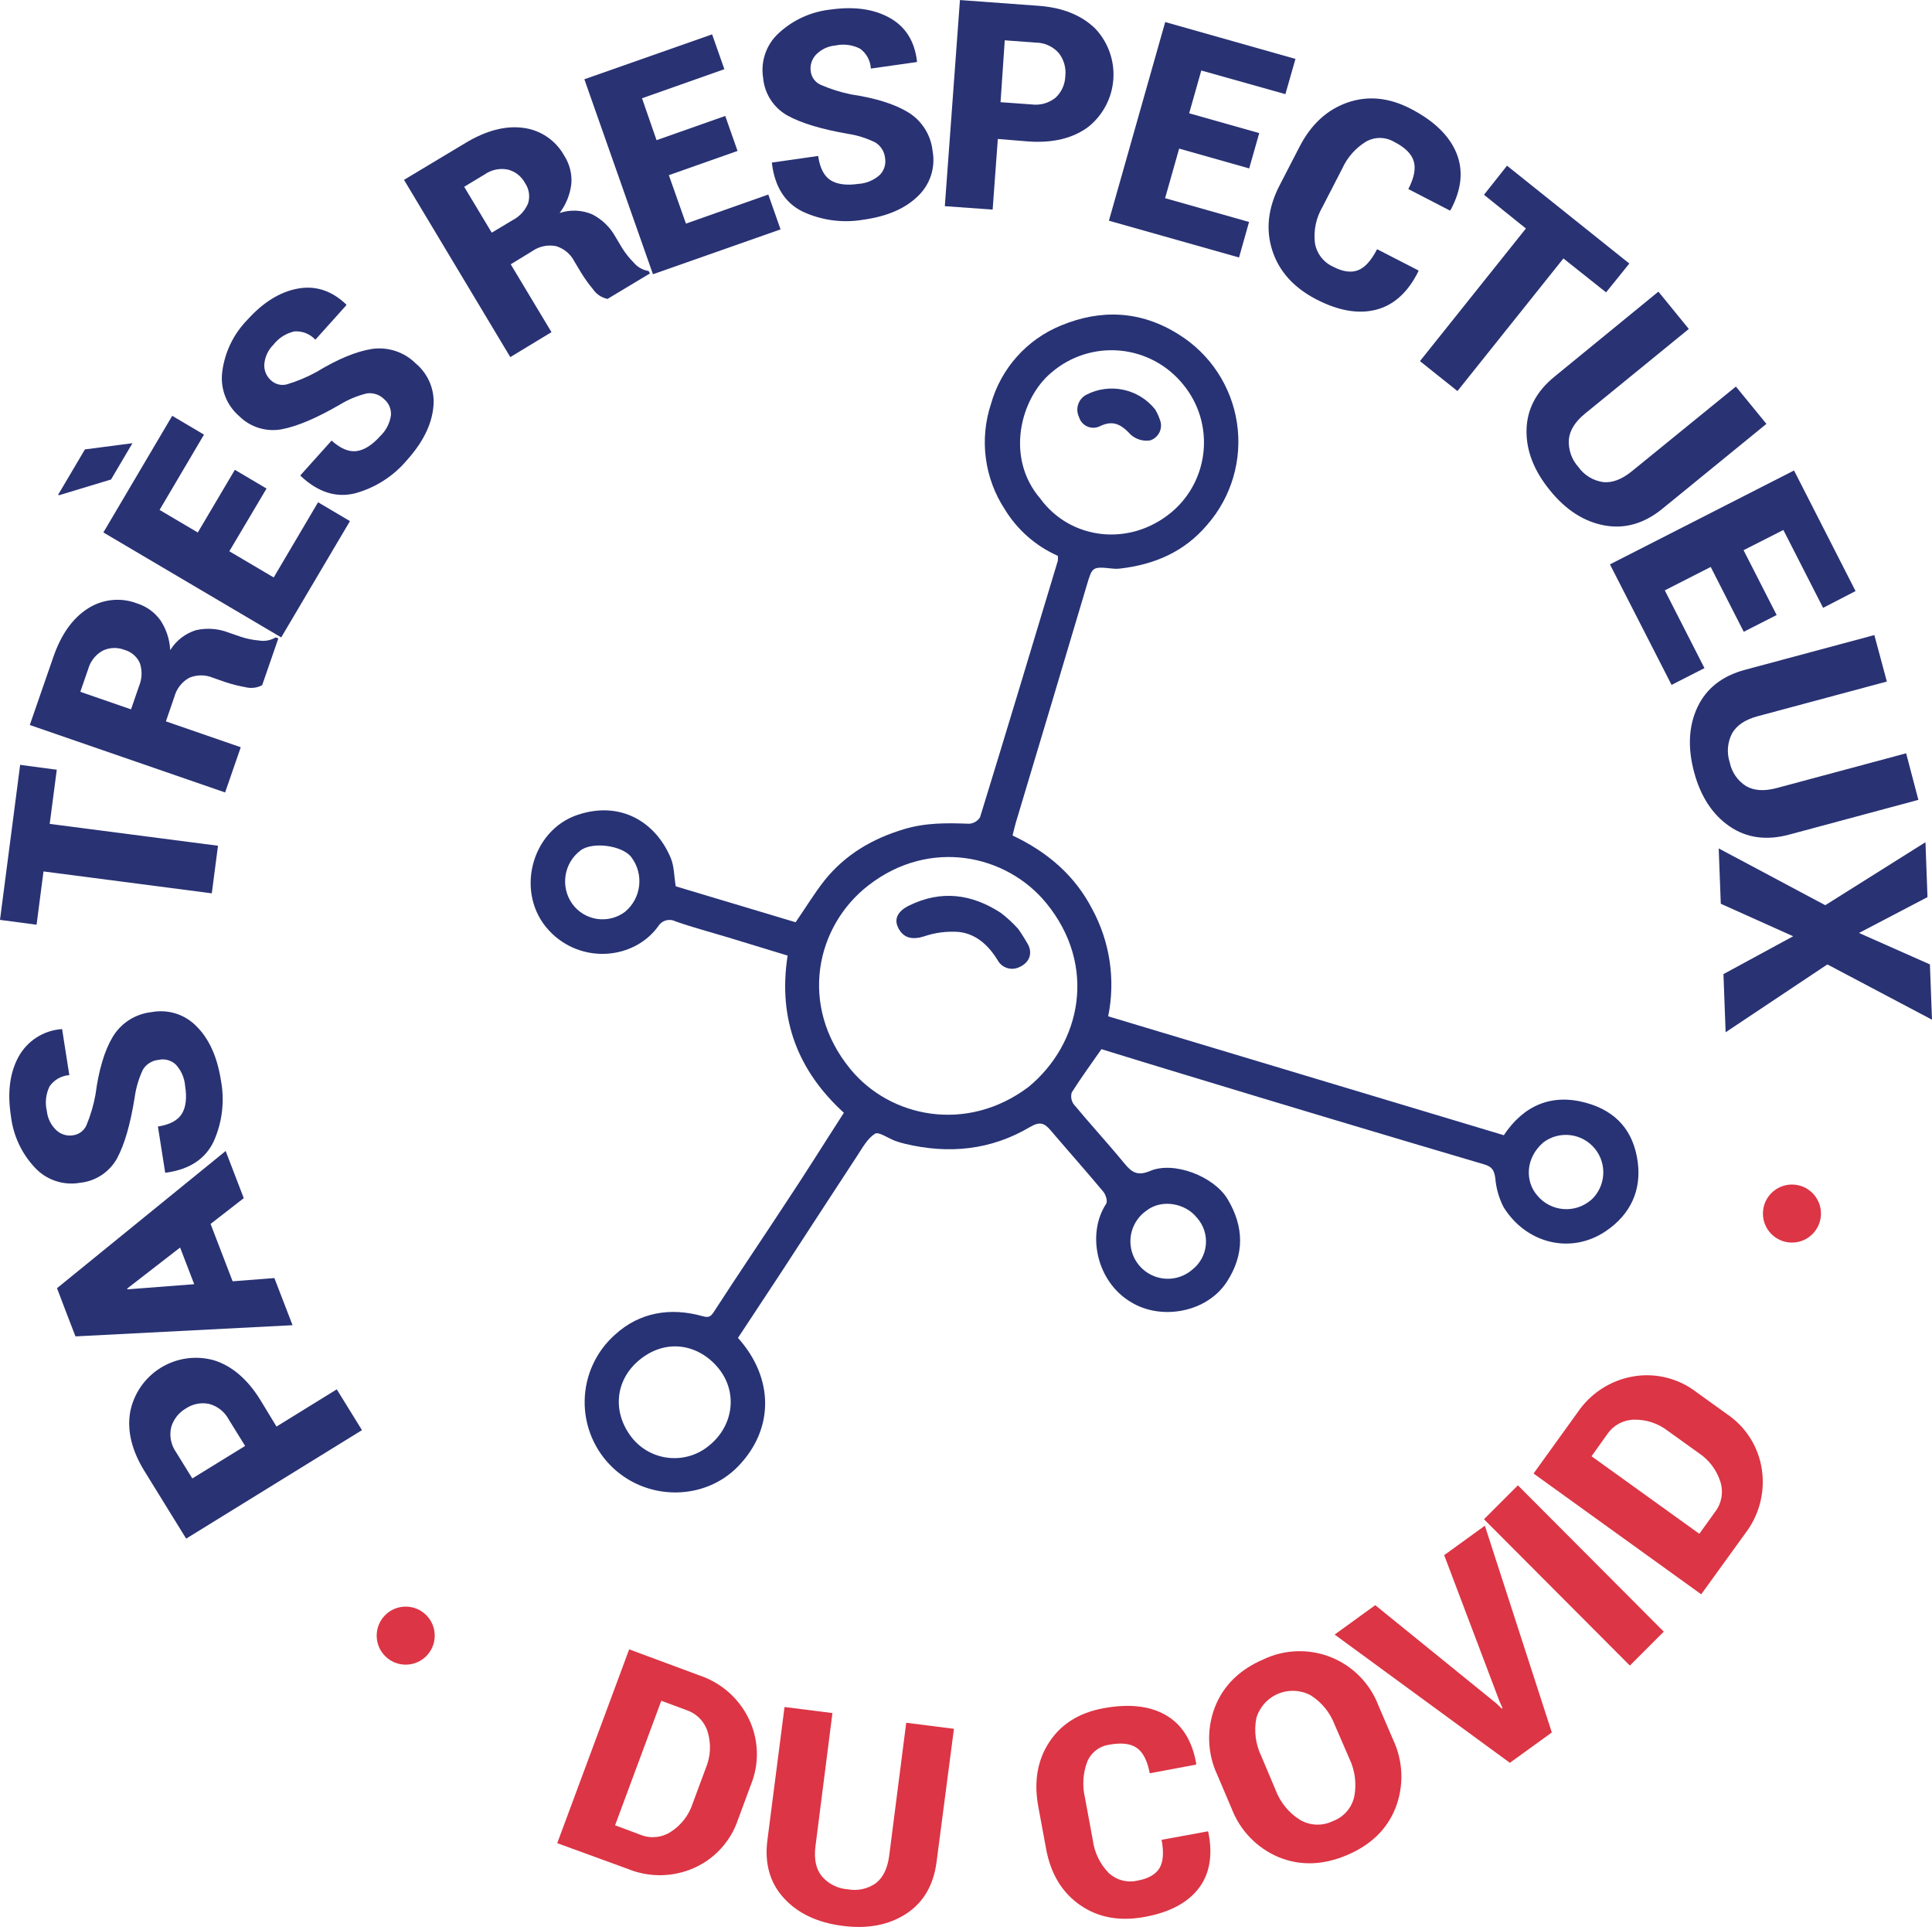
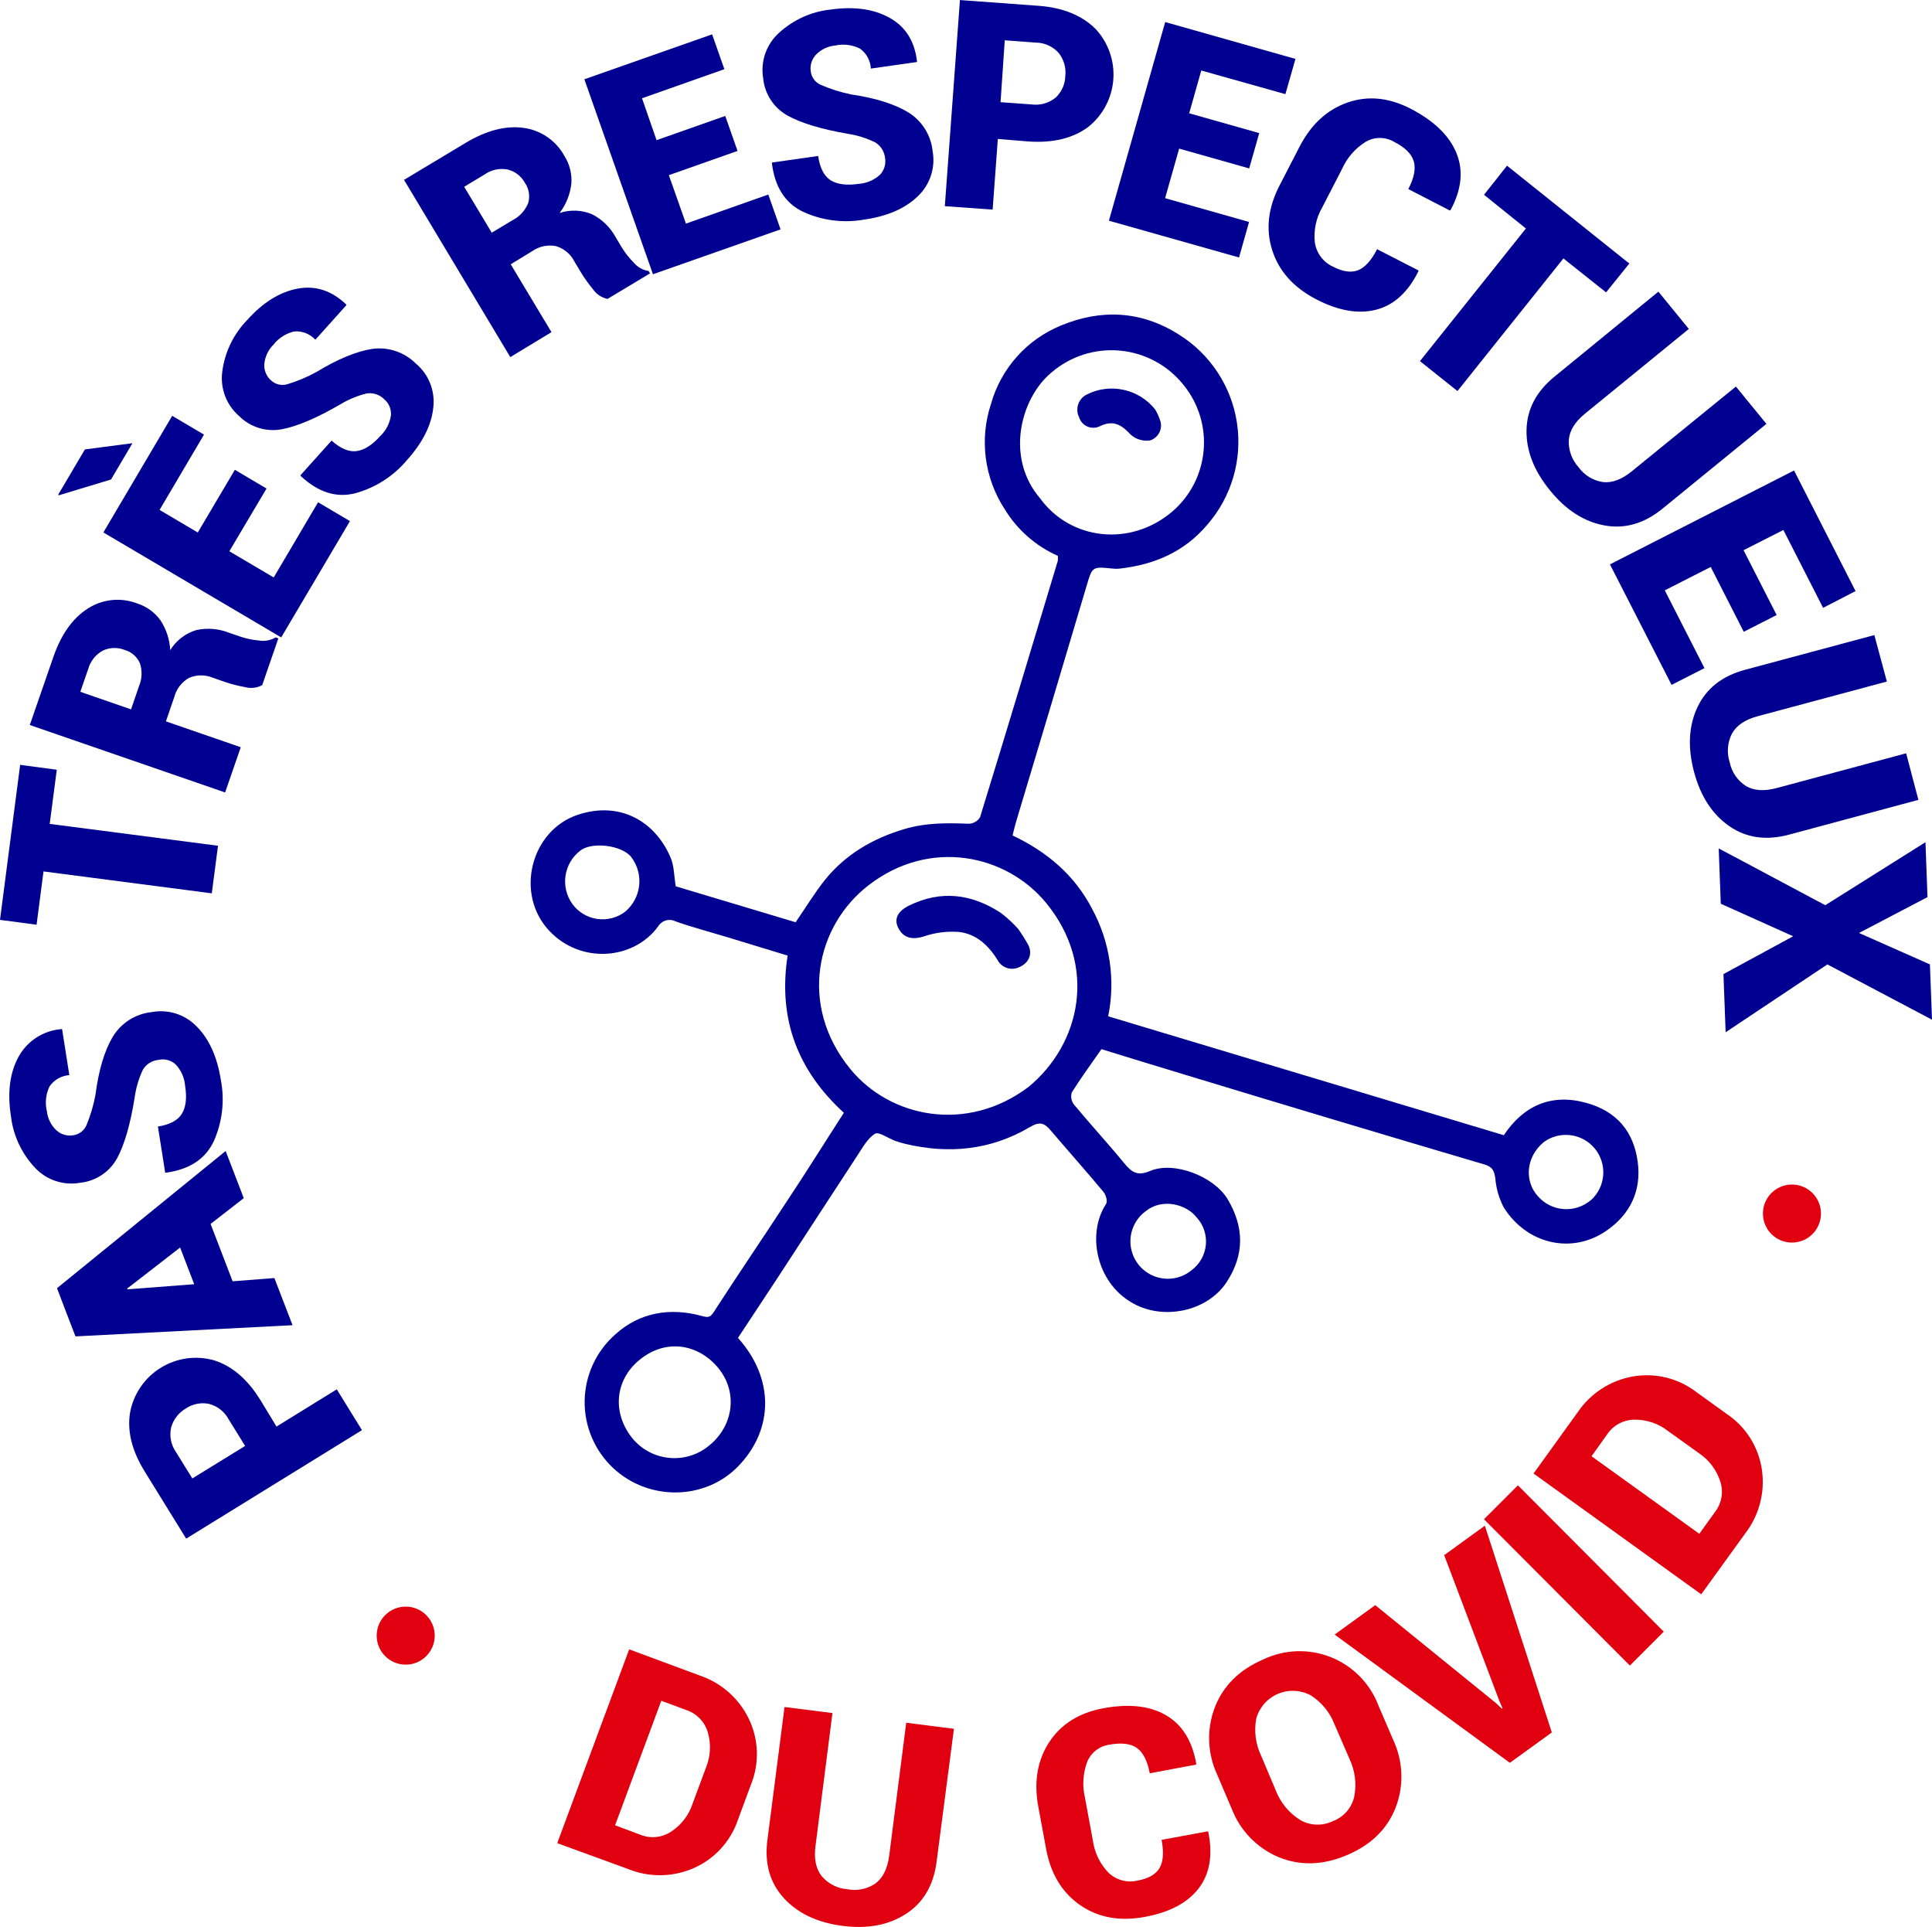
<svg xmlns="http://www.w3.org/2000/svg" id="Calque_1" data-name="Calque 1" viewBox="0 0 398.82 397.7">
  <defs>
-     <style>.cls-1{fill:#293273;}.cls-2{fill:#dc3545;}.cls-3{fill:#273375;}</style>
+     <style>.cls-1{fill:#000091;}.cls-2{fill:#e1000f;}.cls-3{fill:#000091;}</style>
  </defs>
  <path class="cls-1" d="M157.74,394.87l12.44-7.68,5.2,8.42L139.09,418l-8.56-13.86q-4-6.45-3-12.27a13.82,13.82,0,0,1,17.29-10.68q5.61,1.75,9.6,8.22Zm-6.48,4-3.36-5.43a6.47,6.47,0,0,0-4.09-3.25,6.3,6.3,0,0,0-4.77.94A6.6,6.6,0,0,0,136,395a6.39,6.39,0,0,0,1,5.15l3.36,5.43Z" transform="translate(-100.66 -100.45)" />
  <path class="cls-1" d="M144.13,353.05l4.55,11.84,8.62-.67,3.75,9.73-44.81,2.31-1.91-4.95h0l-1.9-5L147.24,338l3.74,9.73Zm-3.38,12.44-2.91-7.57-10.93,8.47.06.16Z" transform="translate(-100.66 -100.45)" />
  <path class="cls-1" d="M133.4,319.19a4.24,4.24,0,0,0-3.23,2,19.63,19.63,0,0,0-1.71,5.75q-1.32,8.25-3.6,12.51a9.88,9.88,0,0,1-7.69,5.11,10.27,10.27,0,0,1-9.26-3.08,18.68,18.68,0,0,1-5-10.74q-1.12-7.2,1.55-12.14a11.07,11.07,0,0,1,8.83-5.75l.19,0,1.49,9.49a5.4,5.4,0,0,0-4.07,2.31,7.56,7.56,0,0,0-.57,5.1,6.35,6.35,0,0,0,2,4,4.09,4.09,0,0,0,3.45,1,3.52,3.52,0,0,0,2.72-2.05,30.81,30.81,0,0,0,1.87-6.33c.67-5.1,1.86-9.08,3.55-11.91a10.67,10.67,0,0,1,8-5.12,10.28,10.28,0,0,1,9.38,3q3.82,3.86,4.95,11a21.2,21.2,0,0,1-1.46,12.64q-2.58,5.49-9.85,6.49l-.18,0-1.5-9.52q3.68-.58,4.94-2.63c.84-1.37,1.07-3.3.67-5.79a7.28,7.28,0,0,0-1.93-4.38A3.92,3.92,0,0,0,133.4,319.19Z" transform="translate(-100.66 -100.45)" />
  <path class="cls-1" d="M112.38,259.31l-1.46,11.18L145.66,275l-1.28,9.82-34.74-4.52-1.43,11-7.55-1,4.16-32Z" transform="translate(-100.66 -100.45)" />
  <path class="cls-1" d="M134.91,249.33l15.45,5.34L147.13,264l-40.32-13.92,4.85-14q2.41-7,7.07-10A11.31,11.31,0,0,1,129,225a9.39,9.39,0,0,1,4.8,3.5,12.34,12.34,0,0,1,2,6.13,9.54,9.54,0,0,1,5.34-4.13,11.55,11.55,0,0,1,6.67.49l2.55.88a16.46,16.46,0,0,0,3.76.77,5,5,0,0,0,3.44-.64l.56.2-3.34,9.66a4.83,4.83,0,0,1-3.52.4,28.94,28.94,0,0,1-4.18-1.07l-2.44-.85a6.3,6.3,0,0,0-4.93,0,6.4,6.4,0,0,0-3.06,3.93Zm-7.2-2.48,1.63-4.74a6.77,6.77,0,0,0,.21-4.76,4.88,4.88,0,0,0-3.18-2.77,5.62,5.62,0,0,0-4.51.16,6.26,6.26,0,0,0-3,3.81l-1.62,4.68Z" transform="translate(-100.66 -100.45)" />
  <path class="cls-1" d="M128,191.92l-4.42,7.49-10.78,3.26-.12-.14,5.51-9.33Zm27.68,9.36L148,214.22l9.16,5.41,9.16-15.52L172.9,208l-14.19,24L122,210.34l14.21-24.07,6.56,3.88-9.17,15.54,7.89,4.66,7.65-12.94Z" transform="translate(-100.66 -100.45)" />
  <path class="cls-1" d="M180,182.87a4.24,4.24,0,0,0-3.6-1.23,19.47,19.47,0,0,0-5.55,2.3q-7.23,4.19-12,5.1A9.9,9.9,0,0,1,150,186.3a10.31,10.31,0,0,1-3.46-9.13,18.72,18.72,0,0,1,5.16-10.69q4.88-5.43,10.39-6.46t10,3.23l.09.16-6.42,7.15a5.37,5.37,0,0,0-4.36-1.71,7.64,7.64,0,0,0-4.32,2.77,6.39,6.39,0,0,0-1.86,4,4.09,4.09,0,0,0,1.38,3.33,3.49,3.49,0,0,0,3.3.82,31.25,31.25,0,0,0,6.09-2.55q6.59-4,11.49-4.76a10.67,10.67,0,0,1,9,3,10.28,10.28,0,0,1,3.62,9.16q-.58,5.38-5.43,10.79A21.3,21.3,0,0,1,174,202.25c-3.93,1-7.68-.21-11.24-3.54l-.09-.16,6.44-7.17c1.84,1.65,3.56,2.38,5.15,2.17s3.24-1.25,4.92-3.13a7.31,7.31,0,0,0,2.18-4.26A3.94,3.94,0,0,0,180,182.87Z" transform="translate(-100.66 -100.45)" />
  <path class="cls-1" d="M206.09,155l8.41,14L206,174.15l-21.94-36.58,12.73-7.64q6.36-3.81,11.84-3.1a11.3,11.3,0,0,1,8.54,5.81,9.32,9.32,0,0,1,1.43,5.77,12.35,12.35,0,0,1-2.42,6,9.5,9.5,0,0,1,6.74.28,11.42,11.42,0,0,1,4.8,4.66l1.38,2.31a17.41,17.41,0,0,0,2.39,3,5,5,0,0,0,3.05,1.72l.3.5-8.77,5.26a4.79,4.79,0,0,1-3-2,29.2,29.2,0,0,1-2.51-3.51l-1.33-2.22a6.28,6.28,0,0,0-3.78-3.16,6.39,6.39,0,0,0-4.87,1Zm-3.92-6.53,4.3-2.58a6.81,6.81,0,0,0,3.22-3.52,4.87,4.87,0,0,0-.66-4.16,5.57,5.57,0,0,0-3.56-2.77,6.22,6.22,0,0,0-4.75,1L196.48,139Z" transform="translate(-100.66 -100.45)" />
  <path class="cls-1" d="M252.91,131.6l-14.18,5,3.53,10,17-6,2.53,7.19-26.34,9.26-14.16-40.24,26.37-9.27,2.53,7.19-17,6,3,8.65,14.18-5Z" transform="translate(-100.66 -100.45)" />
  <path class="cls-1" d="M283.37,133.12a4.29,4.29,0,0,0-2-3.26,19.55,19.55,0,0,0-5.73-1.8q-8.24-1.44-12.45-3.78a9.89,9.89,0,0,1-5-7.77,10.28,10.28,0,0,1,3.22-9.22,18.68,18.68,0,0,1,10.81-4.88q7.23-1,12.11,1.73t5.62,8.93l0,.18-9.52,1.35a5.39,5.39,0,0,0-2.24-4.11,7.65,7.65,0,0,0-5.09-.65,6.31,6.31,0,0,0-4,1.9,4.12,4.12,0,0,0-1.08,3.44,3.49,3.49,0,0,0,2,2.75,31.36,31.36,0,0,0,6.3,2q7.65,1.14,11.86,3.73a10.66,10.66,0,0,1,5,8,10.27,10.27,0,0,1-3.11,9.34q-3.9,3.77-11.1,4.78a21.23,21.23,0,0,1-12.62-1.66q-5.44-2.67-6.34-9.94l0-.18,9.54-1.36q.53,3.69,2.55,5c1.36.86,3.29,1.12,5.78.76a7.3,7.3,0,0,0,4.41-1.86A4,4,0,0,0,283.37,133.12Z" transform="translate(-100.66 -100.45)" />
  <path class="cls-1" d="M306.64,129.13l-1.07,14.58L295.7,143l3.12-42.54,16.24,1.19c5.05.37,8.95,2,11.73,4.74a13.82,13.82,0,0,1-1.49,20.26q-4.73,3.51-12.29,3Zm.56-7.59,6.37.46a6.52,6.52,0,0,0,5-1.4,6.32,6.32,0,0,0,2-4.42,6.54,6.54,0,0,0-1.34-4.77,6.39,6.39,0,0,0-4.79-2.17l-6.37-.47Z" transform="translate(-100.66 -100.45)" />
  <path class="cls-1" d="M358.53,135.21l-14.46-4.09-2.9,10.23,17.33,4.91-2.07,7.33L329.57,146l11.62-41,26.89,7.61L366,119.88,348.64,115l-2.5,8.83,14.46,4.09Z" transform="translate(-100.66 -100.45)" />
  <path class="cls-1" d="M393.46,156.26l0,.18q-3.24,6.52-8.74,7.93t-12.38-2.16q-7-3.65-9.06-10.13t1.56-13.44l4.09-7.92q3.57-6.91,9.9-9.11t13.07,1.3q7.2,3.74,9.41,9.13t-1.2,11.74l-.16.12-8.57-4.43c1.21-2.33,1.57-4.25,1.11-5.77s-1.84-2.86-4.09-4a5.78,5.78,0,0,0-5.79,0,12.6,12.6,0,0,0-4.86,5.51l-4.12,8a11.93,11.93,0,0,0-1.55,7.28,6.54,6.54,0,0,0,3.76,5q3,1.56,5.14.74t3.95-4.35Z" transform="translate(-100.66 -100.45)" />
  <path class="cls-1" d="M432.2,160.79l-8.81-7-21.87,27.37-7.74-6.18,21.87-27.37L407,140.65l4.75-6L437,154.84Z" transform="translate(-100.66 -100.45)" />
  <path class="cls-1" d="M465.3,187.93l-21.43,17.48q-5.67,4.64-12,3.48t-11.23-7.21q-5-6.1-4.86-12.51t5.79-11L443,160.64l6.28,7.7-21.43,17.48c-2.05,1.67-3.16,3.45-3.34,5.37a7.8,7.8,0,0,0,2,5.68,7.59,7.59,0,0,0,5.1,3.08q2.82.28,5.91-2.24L459,180.23Z" transform="translate(-100.66 -100.45)" />
  <path class="cls-1" d="M460.62,230.84l-6.82-13.38-9.48,4.83,8.19,16.05-6.79,3.46L433,216.93l38-19.38,12.7,24.89L477,225.9l-8.2-16.07L460.58,214l6.83,13.38Z" transform="translate(-100.66 -100.45)" />
  <path class="cls-1" d="M496.67,265.53,470,272.7c-4.71,1.27-8.83.69-12.33-1.72s-5.95-6.14-7.3-11.18-1.13-9.54.7-13.41,5.09-6.43,9.8-7.7l26.71-7.17,2.58,9.59-26.71,7.17c-2.55.69-4.29,1.86-5.24,3.53a7.74,7.74,0,0,0-.48,6,7.54,7.54,0,0,0,3.39,4.89q2.46,1.42,6.31.39l26.71-7.17Z" transform="translate(-100.66 -100.45)" />
  <path class="cls-1" d="M484.41,293l14.64,6.49.43,11.41-21.6-11.41-21,14-.45-12,14.39-7.81-14.94-6.71-.43-11.42,22,11.72,20.68-13,.42,11.33Z" transform="translate(-100.66 -100.45)" />
  <path class="cls-2" d="M215.69,480.85l14.85-40,14.64,5.43a17.41,17.41,0,0,1,10.1,9,16.75,16.75,0,0,1,.37,13.56L253,476a16.75,16.75,0,0,1-9.14,10,17.41,17.41,0,0,1-13.51.2Zm21.48-29.39-9.54,25.7,5.35,2a6.77,6.77,0,0,0,6.16-.65,11,11,0,0,0,4.53-5.91l2.69-7.25a11,11,0,0,0,.41-7.38,6.8,6.8,0,0,0-4.24-4.52Z" transform="translate(-100.66 -100.45)" />
  <path class="cls-2" d="M297.58,457.25,294,484.68q-.93,7.26-6.29,10.75t-13.11,2.49q-7.81-1-12.14-5.74t-3.38-12l3.53-27.43L272.5,454,269,481.45c-.34,2.61.08,4.68,1.27,6.19a7.73,7.73,0,0,0,5.38,2.73,7.6,7.6,0,0,0,5.82-1.27c1.49-1.16,2.41-3.05,2.75-5.69L287.73,456Z" transform="translate(-100.66 -100.45)" />
  <path class="cls-2" d="M350,478.41l.09.16q1.44,7.15-2,11.62t-11.12,5.88q-7.77,1.44-13.36-2.45t-7-11.58l-1.62-8.75q-1.41-7.67,2.25-13.27t11.12-7q8-1.49,13,1.43t6.24,10l-.05.19L338,466.43c-.48-2.57-1.37-4.32-2.66-5.23s-3.2-1.13-5.7-.67a5.8,5.8,0,0,0-4.56,3.56,12.73,12.73,0,0,0-.46,7.34l1.63,8.82a11.92,11.92,0,0,0,3.23,6.7,6.54,6.54,0,0,0,6,1.63c2.23-.41,3.73-1.27,4.52-2.56s.93-3.25.45-5.86Z" transform="translate(-100.66 -100.45)" />
  <path class="cls-2" d="M388.26,459.55a17.81,17.81,0,0,1,.52,13.91q-2.58,6.66-10,9.83t-14.1.48a17.75,17.75,0,0,1-9.75-10l-3-7.05a17.8,17.8,0,0,1-.49-13.91q2.6-6.69,10-9.88a17.4,17.4,0,0,1,23.77,9.52Zm-12.12-3.23a12.33,12.33,0,0,0-4.94-6A7.84,7.84,0,0,0,360,455.07a12.48,12.48,0,0,0,1,7.75l3,7.11a12.43,12.43,0,0,0,5,6.1,7.17,7.17,0,0,0,6.82.26,7,7,0,0,0,4.4-5.07,12.56,12.56,0,0,0-1-7.79Z" transform="translate(-100.66 -100.45)" />
  <path class="cls-2" d="M409.54,452l1.15,1.09.14-.11-.6-1.33-11.45-30.24,8.4-6.08L421,458l-8.66,6.27-36.17-26.47,8.38-6.07Z" transform="translate(-100.66 -100.45)" />
  <path class="cls-2" d="M444.11,437.2l-7,7L407,414l7-7Z" transform="translate(-100.66 -100.45)" />
  <path class="cls-2" d="M451.84,429.49l-34.61-24.93,9.13-12.67a17.39,17.39,0,0,1,11.34-7.35,16.74,16.74,0,0,1,13.17,3.24l6.23,4.48a16.75,16.75,0,0,1,7.26,11.48A17.4,17.4,0,0,1,461,416.82ZM429.2,401l22.25,16,3.34-4.64a6.78,6.78,0,0,0,1-6.11,11.15,11.15,0,0,0-4.5-5.94L445,395.8a11,11,0,0,0-7-2.35,6.79,6.79,0,0,0-5.48,2.89Z" transform="translate(-100.66 -100.45)" />
  <path class="cls-3" d="M253,376.57c7.5,8.37,7.45,18.88,0,26.54-6.82,7-18.44,7.18-25.78.31a18.63,18.63,0,0,1,.47-27.58c5-4.54,11.32-5.6,17.9-3.78,1.29.36,1.71.26,2.45-.89,4.91-7.59,10-15.08,14.95-22.64,4-6,7.81-12.13,11.87-18.42-9.37-8.55-13.68-19.18-11.61-32.44L251,293.93c-3.64-1.1-7.32-2.07-10.91-3.33a2.71,2.71,0,0,0-3.54,1c-5.07,7-16,7.84-22.46,1-7.22-7.6-3.89-20.77,5.87-24,8.76-2.9,16,1.44,19.14,8.87.74,1.74.7,3.81,1.05,5.9l24.75,7.42c2.11-3.06,3.88-6,6-8.68,4.25-5.28,9.8-8.55,16.33-10.52,4.49-1.36,8.9-1.31,13.44-1.13a2.85,2.85,0,0,0,2.3-1.34c5.43-17.63,10.74-35.29,16.06-52.95a5.4,5.4,0,0,0,0-1,24.4,24.4,0,0,1-10.95-9.6,25.22,25.22,0,0,1-2.84-21.79,24.71,24.71,0,0,1,14.44-16.15c8.2-3.4,16.47-3.11,24.31,1.85a26.06,26.06,0,0,1,5.88,39.27c-4.77,5.64-10.94,8.23-18.06,9.05a6.22,6.22,0,0,1-1.43,0c-4.31-.44-4.23-.42-5.42,3.58q-7.26,24.42-14.6,48.83c-.25.84-.43,1.71-.68,2.67,7.13,3.37,12.81,8.17,16.44,15.18a32.75,32.75,0,0,1,3.3,22.14l81.67,24.54c4.11-6.17,9.88-8.65,17-6.68,6.33,1.75,9.79,5.91,10.64,12.17.79,5.84-1.44,10.82-6.57,14.3-7.2,4.88-16.44,2.6-21.12-4.95a15.93,15.93,0,0,1-1.71-6c-.24-1.56-.6-2.32-2.3-2.82q-31-9.15-61.84-18.53c-5.87-1.76-11.72-3.58-17.16-5.25-2.21,3.17-4.28,6-6.12,8.92a2.77,2.77,0,0,0,.42,2.48c3.41,4.11,7,8,10.42,12.16,1.51,1.84,2.69,2.69,5.32,1.58,4.92-2.09,13.18,1.11,16,5.81,3.4,5.7,3.54,11.39-.17,17.09-4.11,6.31-13.54,8-19.75,4.18C327,365,324.94,355.07,329,348.9c.34-.5-.06-1.87-.56-2.47-3.57-4.28-7.27-8.44-10.89-12.68-1.29-1.52-2.22-1.91-4.31-.68-8,4.74-16.71,5.61-25.73,3.45a19.08,19.08,0,0,1-2.08-.62c-1.43-.53-3.39-1.95-4.16-1.46-1.57,1-2.59,2.93-3.68,4.58-5.32,8.09-10.57,16.22-15.87,24.33C258.84,367.74,255.94,372.11,253,376.57Zm60-51.81c10.82-8.94,14.23-25,3.62-37.95-8.21-10-24-13.45-36.66-3.66-10.85,8.37-14.5,24.74-3.82,37.87C284.34,331.09,300.21,334.41,313,324.76Zm2.43-121.37c6.23,8.47,18.44,10,27.13,2.72a18.81,18.81,0,0,0,2.36-26.28,19,19,0,0,0-27.24-2.47C311.38,182.59,308.06,194.87,315.44,203.39Zm-68.5,195.49c5.24-4.12,6.23-11.43,1.62-16.54-4.15-4.6-10.68-5.63-16.05-1.09-4.9,4.15-5.49,10.79-1.33,16A11.22,11.22,0,0,0,246.94,398.88ZM218.8,287a7.71,7.71,0,0,0,10.9,1.62A8.21,8.21,0,0,0,231,277.38c-1.82-2.46-8.09-3.29-10.53-1.39A8,8,0,0,0,218.8,287Zm210.28,61.14a7.73,7.73,0,0,0-9.82-11.92c-3.73,3.2-3.83,8.06-1.23,11A7.79,7.79,0,0,0,429.08,348.12Zm-81.31,3.68c-2.23-2.95-7.27-4.1-10.59-1.41a7.72,7.72,0,1,0,9.56,12.11A7.37,7.37,0,0,0,347.77,351.8Z" transform="translate(-100.66 -100.45)" />
  <path class="cls-3" d="M310.86,292.18a39.35,39.35,0,0,1,2.09,3.34c.87,1.83.15,3.67-1.94,4.56a3.4,3.4,0,0,1-4.39-1.43c-1.9-3.11-4.45-5.45-8-5.86a18.12,18.12,0,0,0-7.24.92c-2.39.75-4.28.38-5.35-1.87-.87-1.83.06-3.41,2.28-4.49,6.63-3.26,12.93-2.41,18.93,1.49A26,26,0,0,1,310.86,292.18Z" transform="translate(-100.66 -100.45)" />
  <path class="cls-3" d="M339.1,184.93a11,11,0,0,1,1.13,2.55,3.23,3.23,0,0,1-2.14,3.86,4.88,4.88,0,0,1-4-1.17c-1.94-2.08-3.62-3.15-6.52-1.69a3.07,3.07,0,0,1-4.16-1.93,3.5,3.5,0,0,1,1.49-4.63A11.46,11.46,0,0,1,339.1,184.93Z" transform="translate(-100.66 -100.45)" />
  <circle class="cls-2" cx="83.75" cy="337.57" r="5.99" />
  <circle class="cls-2" cx="369.91" cy="250.46" r="5.99" />
</svg>
